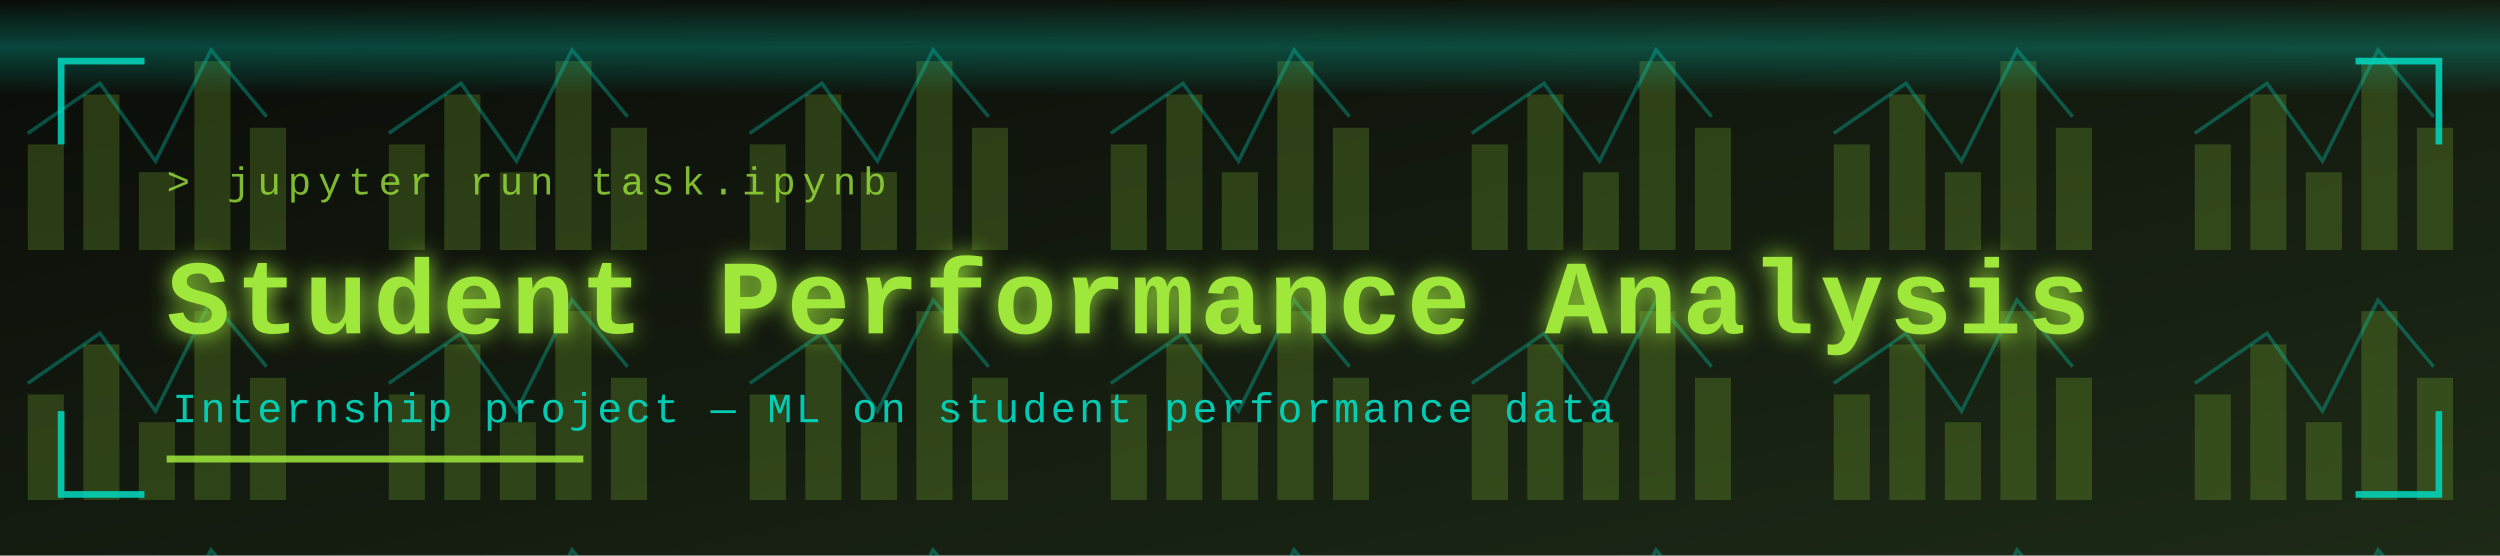
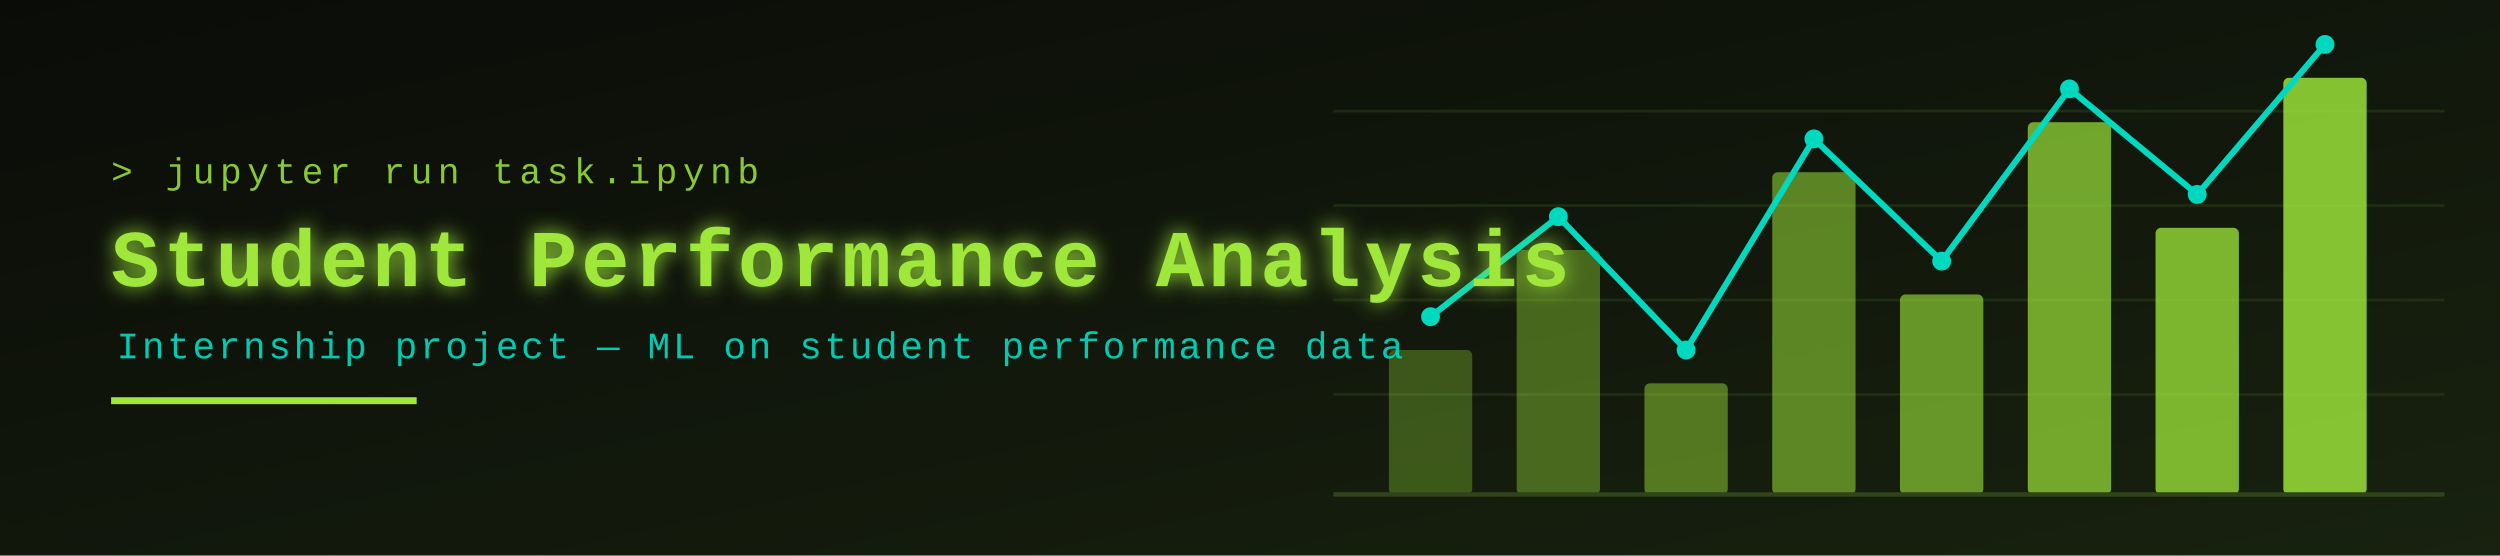
<svg xmlns="http://www.w3.org/2000/svg" width="900" height="200" viewBox="0 0 900 200" role="img" aria-label="Student Performance Analysis">
  <defs>
    <linearGradient id="bg" x1="0%" y1="0%" x2="100%" y2="100%">
      <stop offset="0%" stop-color="#0a0c08" />
-       <stop offset="55%" stop-color="#141c10" />
-       <stop offset="100%" stop-color="#1d2a16" />
-     </linearGradient>
-     <pattern id="mot" width="130" height="90" patternUnits="userSpaceOnUse">
-       <g fill="#9fe83a" opacity="0.20">
-         <rect x="10" y="52" width="13" height="38" />
-         <rect x="30" y="34" width="13" height="56" />
-         <rect x="50" y="62" width="13" height="28" />
-         <rect x="70" y="22" width="13" height="68" />
-         <rect x="90" y="46" width="13" height="44" />
-       </g>
-       <path d="M10 48 L36 30 L56 58 L76 18 L96 42" fill="none" stroke="#00d9c0" stroke-width="1.3" opacity="0.32" />
-     </pattern>
-     <linearGradient id="scan" x1="0%" y1="0%" x2="0%" y2="100%">
-       <stop offset="0%" stop-color="#00d9c0" stop-opacity="0" />
-       <stop offset="50%" stop-color="#00d9c0" stop-opacity="0.55" />
-       <stop offset="100%" stop-color="#00d9c0" stop-opacity="0" />
+       <stop offset="100%" stop-color="#18220f" />
    </linearGradient>
    <filter id="glow" x="-40%" y="-40%" width="180%" height="180%">
-       <feGaussianBlur stdDeviation="4" result="g" />
+       <feGaussianBlur stdDeviation="3.6" result="g" />
      <feMerge>
        <feMergeNode in="g" />
        <feMergeNode in="SourceGraphic" />
      </feMerge>
    </filter>
  </defs>
  <rect width="900" height="200" fill="url(#bg)" />
-   <rect width="900" height="200" fill="url(#mot)" />
-   <rect width="900" height="34" fill="url(#scan)" opacity="0.5" />
-   <g fill="none" stroke="#00d9c0" stroke-width="2.4" opacity="0.85">
-     <path d="M22 52 V22 H52" />
-     <path d="M848 22 H878 V52" />
-     <path d="M22 148 V178 H52" />
-     <path d="M848 178 H878 V148" />
-   </g>
-   <text x="60" y="70" font-family="Consolas, 'Courier New', monospace" font-size="14" fill="#9fe83a" opacity="0.78" letter-spacing="2.5">&gt; jupyter run task.ipynb</text>
-   <text x="60" y="120" font-family="Consolas, 'Courier New', monospace" font-size="38" font-weight="bold" fill="#9fe83a" filter="url(#glow)" letter-spacing="2">Student Performance Analysis</text>
-   <text x="62" y="152" font-family="Consolas, 'Courier New', monospace" font-size="15" fill="#00d9c0" opacity="0.92" letter-spacing="1.2">Internship project — ML on student performance data</text>
-   <rect x="60" y="164" width="150" height="2.5" fill="#9fe83a" opacity="0.85" />
+   <path d="M480 40 H880" stroke="#2f4419" stroke-width="1" opacity="0.45" />
+   <path d="M480 74 H880" stroke="#2f4419" stroke-width="1" opacity="0.45" />
+   <path d="M480 108 H880" stroke="#2f4419" stroke-width="1" opacity="0.45" />
+   <path d="M480 142 H880" stroke="#2f4419" stroke-width="1" opacity="0.45" />
+   <rect x="500" y="126" width="30" height="52" rx="2" fill="#9fe83a" opacity="0.30" />
+   <rect x="546" y="90" width="30" height="88" rx="2" fill="#9fe83a" opacity="0.38" />
+   <rect x="592" y="138" width="30" height="40" rx="2" fill="#9fe83a" opacity="0.45" />
+   <rect x="638" y="62" width="30" height="116" rx="2" fill="#9fe83a" opacity="0.52" />
+   <rect x="684" y="106" width="30" height="72" rx="2" fill="#9fe83a" opacity="0.60" />
+   <rect x="730" y="44" width="30" height="134" rx="2" fill="#9fe83a" opacity="0.68" />
+   <rect x="776" y="82" width="30" height="96" rx="2" fill="#9fe83a" opacity="0.75" />
+   <rect x="822" y="28" width="30" height="150" rx="2" fill="#9fe83a" opacity="0.82" />
+   <polyline points="515,114 561,78 607,126 653,50 699,94 745,32 791,70 837,16" fill="none" stroke="#00d9c0" stroke-width="2.2" />
+   <circle cx="515" cy="114" r="3.4" fill="#00d9c0" />
+   <circle cx="561" cy="78" r="3.4" fill="#00d9c0" />
+   <circle cx="607" cy="126" r="3.4" fill="#00d9c0" />
+   <circle cx="653" cy="50" r="3.4" fill="#00d9c0" />
+   <circle cx="699" cy="94" r="3.4" fill="#00d9c0" />
+   <circle cx="745" cy="32" r="3.4" fill="#00d9c0" />
+   <circle cx="791" cy="70" r="3.4" fill="#00d9c0" />
+   <circle cx="837" cy="16" r="3.4" fill="#00d9c0" />
+   <path d="M480 178 H880" stroke="#2f4419" stroke-width="1.6" />
+   <text x="40" y="66" font-family="Consolas, 'Courier New', monospace" font-size="13" font-weight="normal" fill="#9fe83a" opacity="0.85" text-anchor="start" letter-spacing="2">&gt; jupyter run task.ipynb</text>
+   <text x="40" y="103" font-family="Consolas, 'Courier New', monospace" font-size="29" font-weight="bold" fill="#9fe83a" opacity="1.0" text-anchor="start" letter-spacing="1.4" filter="url(#glow)">Student Performance Analysis</text>
+   <text x="42" y="129" font-family="Consolas, 'Courier New', monospace" font-size="13.5" font-weight="normal" fill="#00d9c0" opacity="0.92" text-anchor="start" letter-spacing="1.0">Internship project — ML on student performance data</text>
+   <rect x="40" y="143" width="110" height="2.5" fill="#9fe83a" />
</svg>
